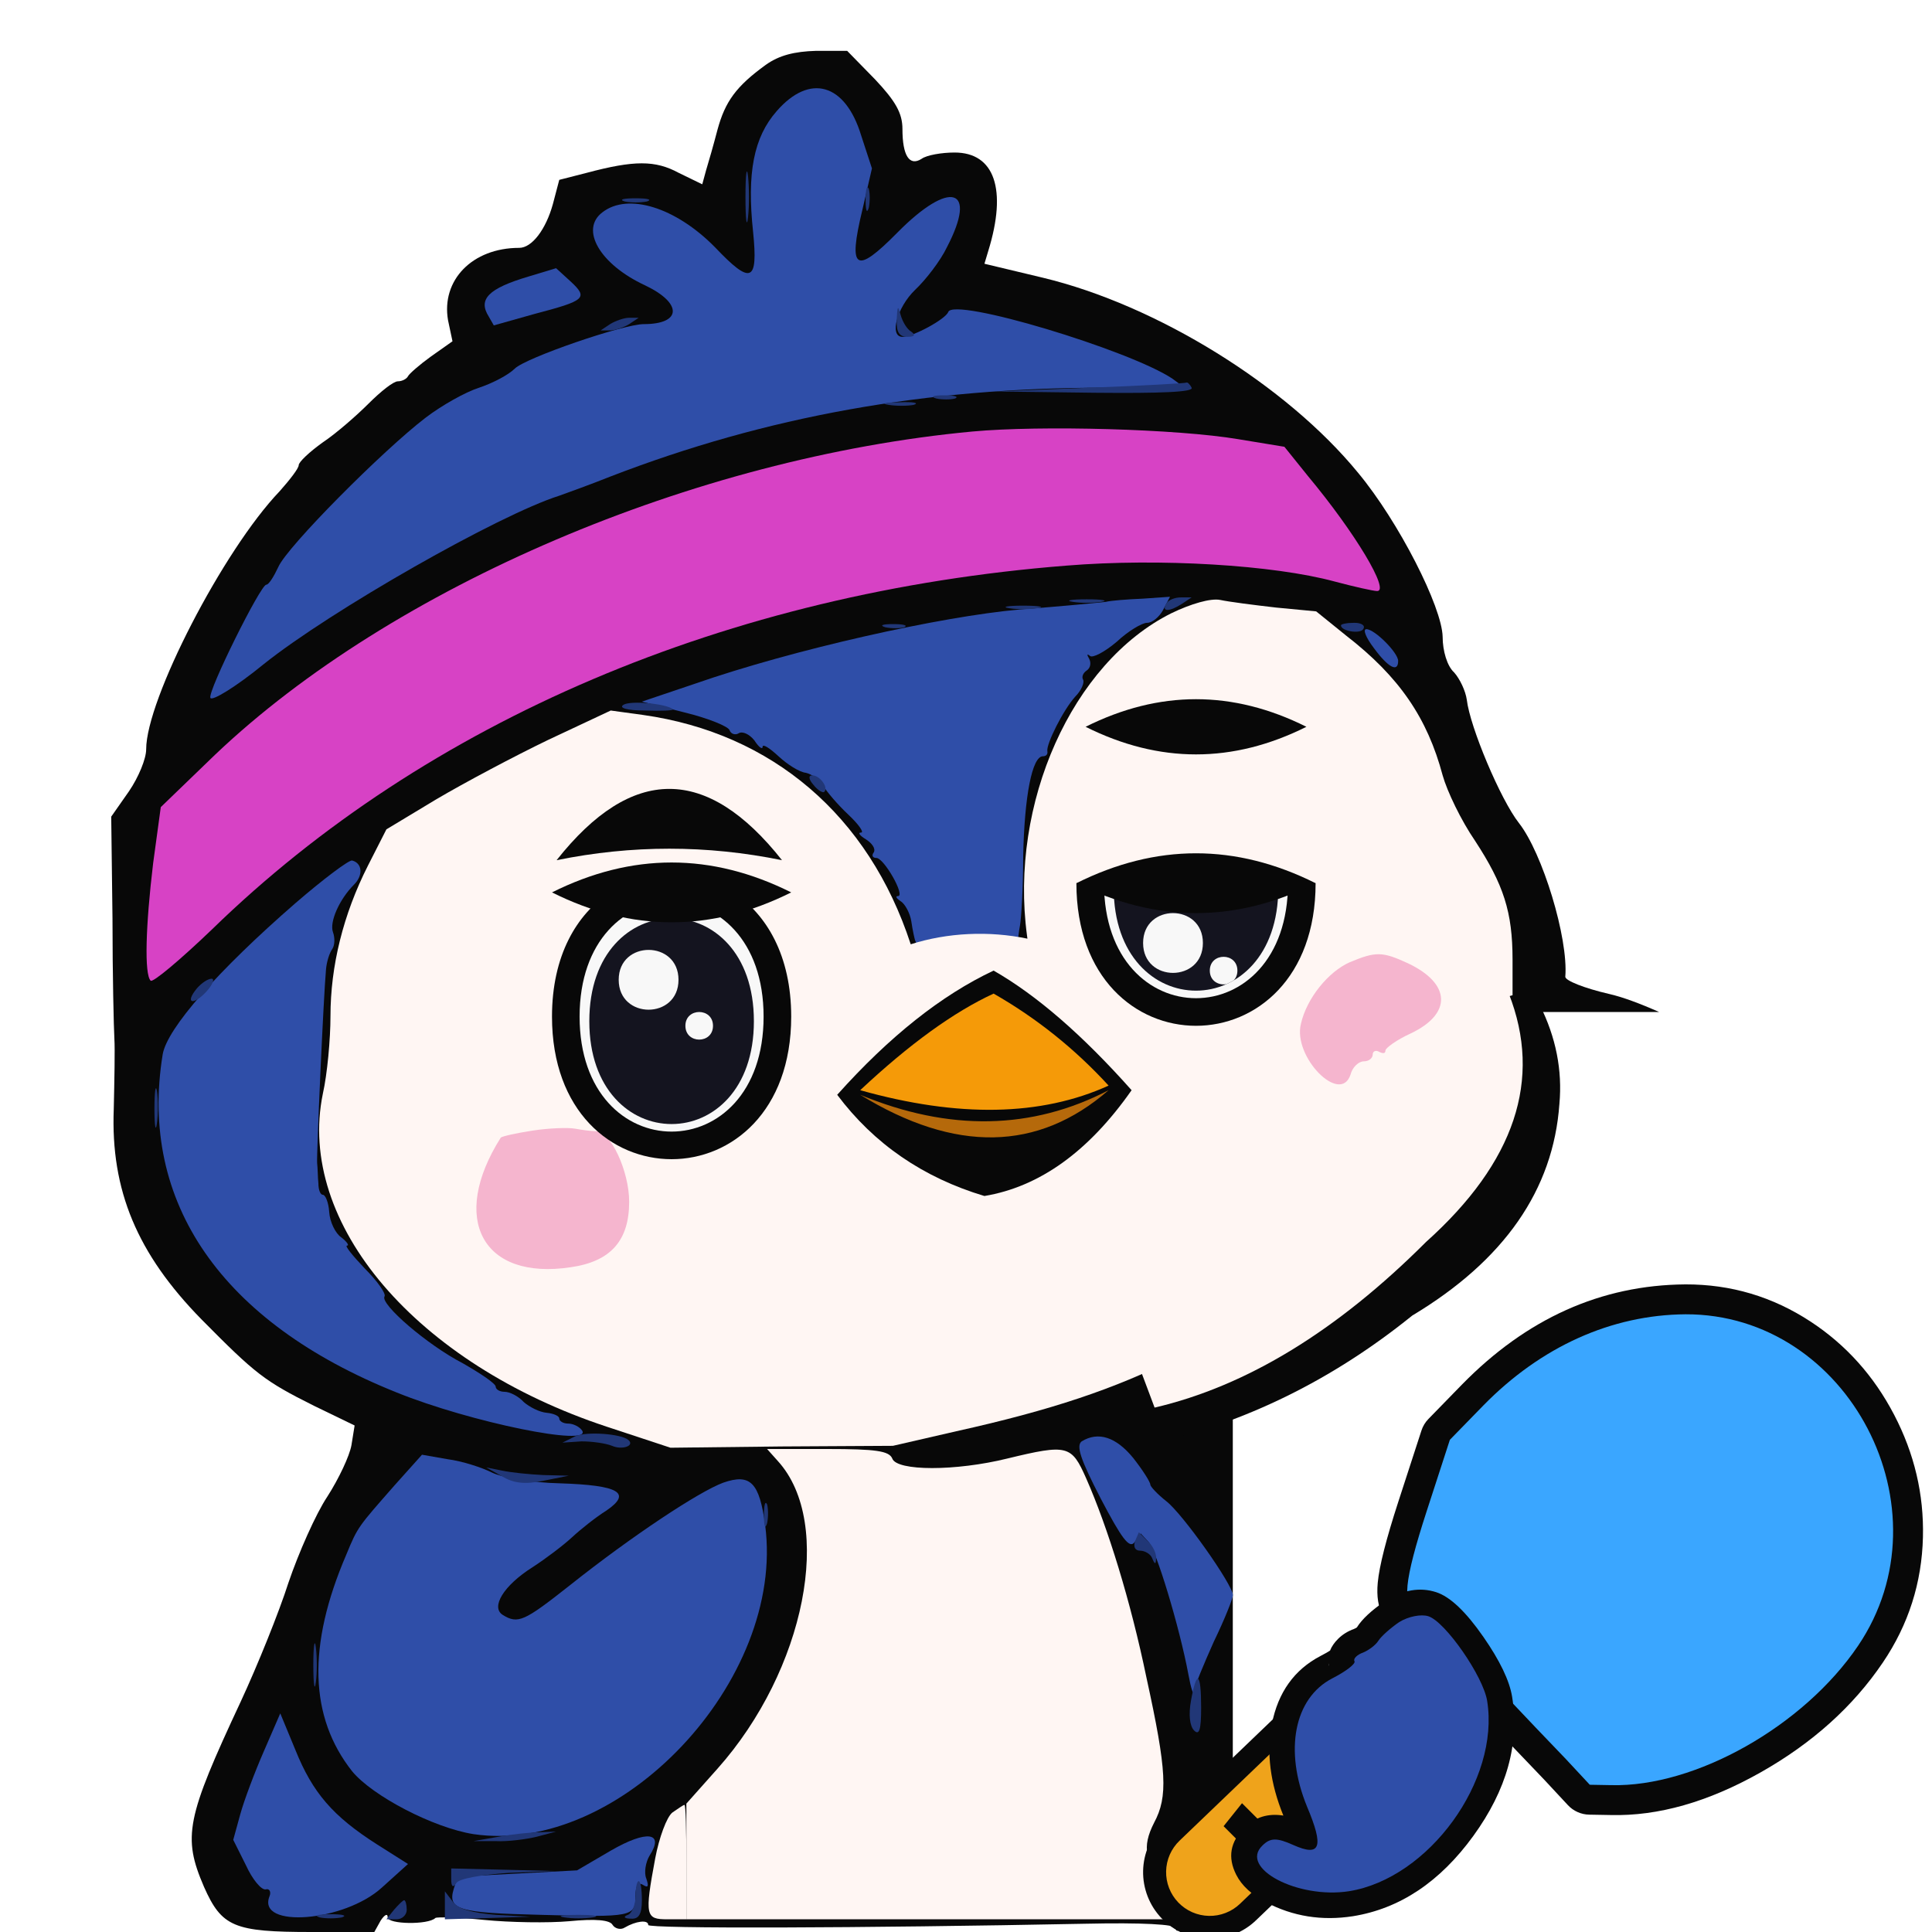
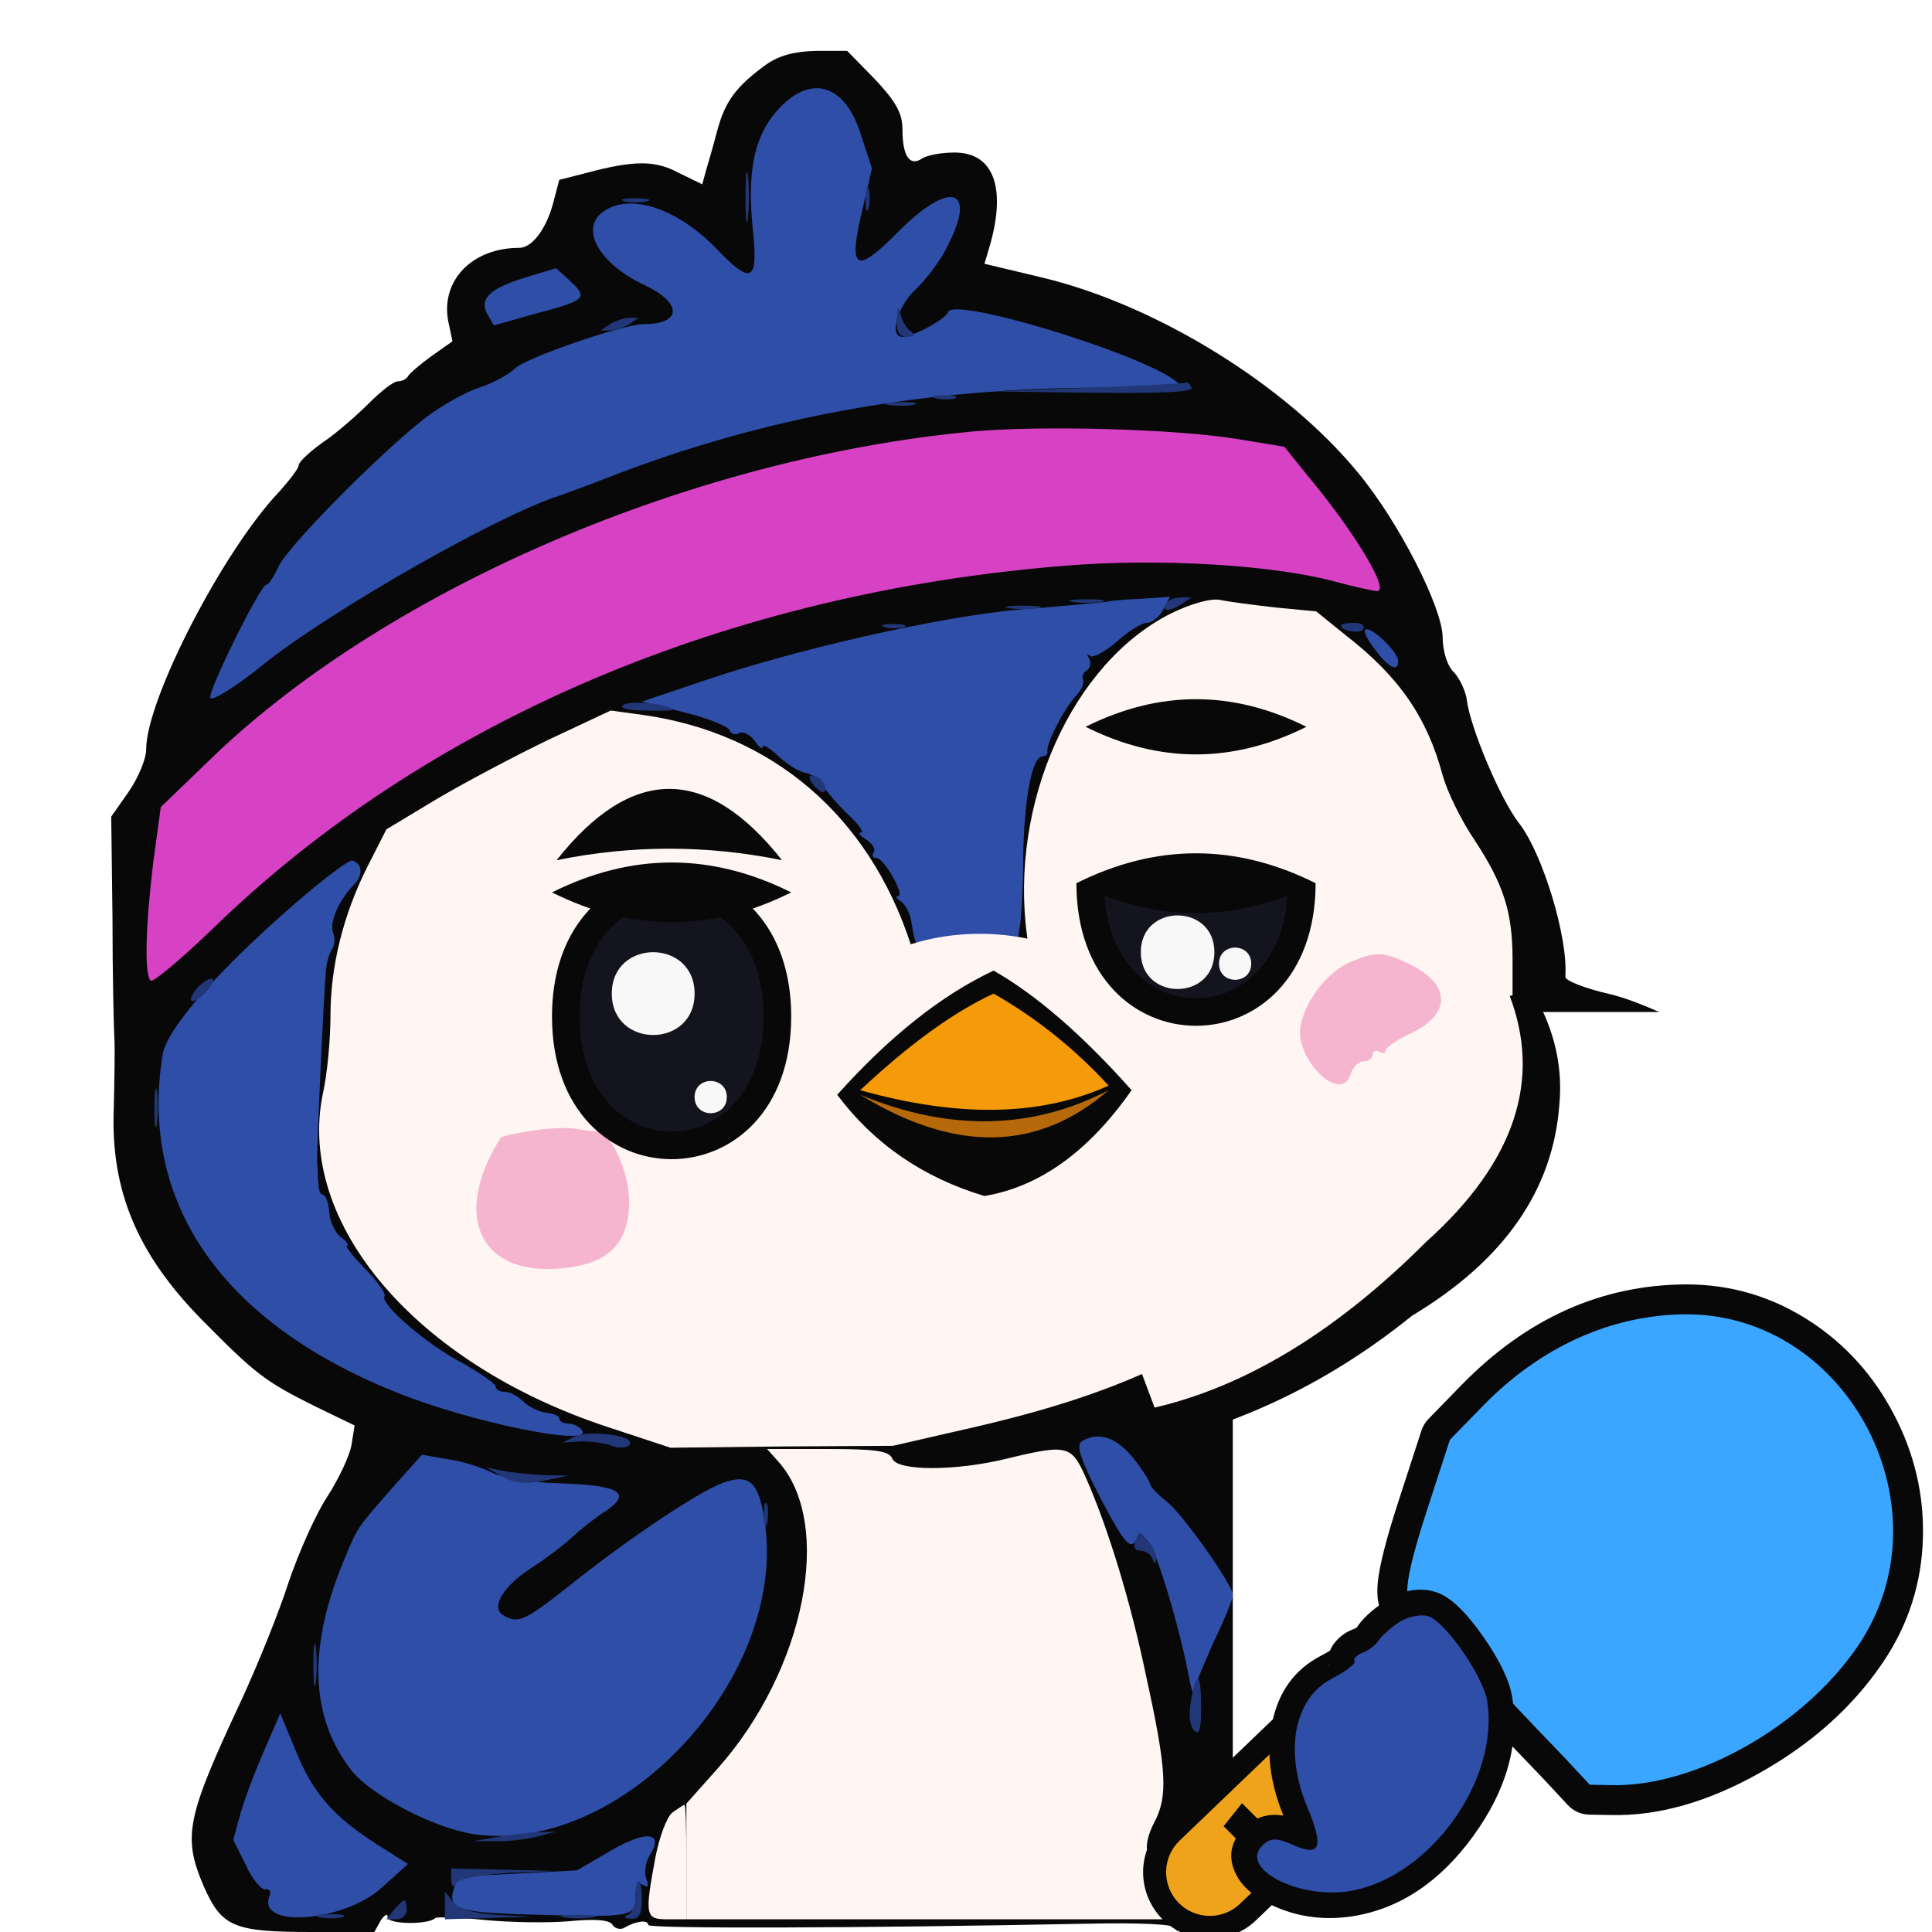
<svg xmlns="http://www.w3.org/2000/svg" viewBox="0 0 420 420" aria-hidden="true" class="sthings" data-character="pip">
  <g data-pip-part="body">
    <path fill="#080808" fill-rule="evenodd" d="M166.48 14.092C169.382 12.02 172.697 11.191 177.395 11.053H184.164L190.243 17.27C194.664 21.967 196.184 24.592 196.184 28.046C196.184 33.849 197.704 36.197 200.329 34.539C201.434 33.711 204.75 33.158 207.513 33.158C216.217 33.158 218.98 41.171 214.836 54.572L214.007 57.336L226.717 60.375C251.447 66.316 279.632 83.724 295.243 102.789C304.086 113.428 313.48 131.941 313.618 138.434C313.618 141.474 314.586 144.789 316.105 146.171C317.349 147.553 318.592 150.178 318.868 152.112C319.559 158.053 326.191 173.803 330.197 178.914C335.309 185.408 340.974 203.921 340.283 212.349C340.283 213.178 344.428 214.836 349.816 216.079C352.695 216.728 356.599 218.186 360.677 220H268V416.327C267.397 416.533 266.736 416.841 266.092 417.237C264.158 418.204 261.809 418.618 260.704 418.204C259.599 417.789 257.941 418.204 257.112 419.033C256.283 419.862 255.592 420 255.592 419.171C255.592 418.342 248.27 417.928 235.974 418.204C187.066 419.171 140.921 419.309 140.921 418.48C140.921 417.237 138.158 417.651 135.809 419.033C134.98 419.586 133.737 419.309 133.184 418.48C132.632 417.375 129.454 417.099 123.789 417.651C119.23 418.066 110.803 417.928 105.276 417.375C99.75 416.822 94.914 416.684 94.638 416.961C93.118 418.48 84.276 418.342 84.276 416.822C84.276 415.855 83.586 416.27 82.757 417.513L81.375 420H67.697C50.842 420 48.217 418.895 44.349 410.191C39.651 399.276 40.48 395.27 52.362 369.849C55.954 362.112 60.651 350.507 62.724 344.013C64.934 337.52 68.664 329.092 71.151 325.362C73.638 321.493 75.987 316.52 76.401 314.171L77.092 309.888L68.25 305.605C57.474 300.217 55.539 298.697 43.796 286.816C29.842 272.586 24.039 258.77 24.73 241.086C24.868 235.007 25.007 228.099 24.868 225.888C24.73 223.539 24.454 211.796 24.454 199.638L24.178 177.533L28.046 172.007C30.118 168.967 31.776 164.961 31.776 162.888C31.776 152.112 48.493 119.645 60.789 106.796C63 104.309 64.934 101.822 64.934 101.132C64.934 100.441 67.283 98.23 70.184 96.158C73.086 94.224 77.507 90.355 80.132 87.73C82.757 85.105 85.52 82.895 86.487 82.895C87.454 82.895 88.421 82.342 88.697 81.789C88.974 81.237 91.184 79.303 93.671 77.507L98.368 74.191L97.401 69.632C95.882 60.928 102.651 53.882 112.875 53.882C115.638 53.882 118.678 49.875 120.197 44.349L121.579 39.099L127.52 37.579C137.882 34.816 142.441 34.816 147.553 37.579L152.664 40.066L153.493 37.026C154.046 35.23 155.151 31.362 155.98 28.184C157.638 22.105 159.987 18.789 166.48 14.092Z" />
    <path fill="#080808" fill-rule="evenodd" d="M318 198Q341 218 339 240Q337 268 307 286Q281 307 250 314L247 301Q285 291 301 270Q322 247 318 223V198Z" />
    <path fill="#2f4ea8" fill-rule="evenodd" d="M168.829 24.178C163.855 29.842 162.336 37.579 163.717 50.428C164.822 61.342 163.303 62.033 155.428 53.743C146.862 45.039 136.5 41.862 130.974 46.145C126 49.875 130.421 57.474 140.23 62.033C148.382 65.901 148.243 70.461 139.954 70.461C135.533 70.461 114.257 77.783 111.908 80.132C110.526 81.513 107.072 83.309 104.171 84.276C101.132 85.243 96.02 88.145 92.566 90.77C83.171 97.954 62.447 118.816 60.513 123.237C59.546 125.309 58.441 127.105 57.888 127.105C56.645 127.105 45.178 150.178 45.73 151.697C46.007 152.526 51.257 149.349 57.336 144.375C71.842 132.77 108.454 111.908 121.579 107.763C123.513 107.072 128.487 105.276 132.632 103.618C166.618 90.493 201.296 84.276 240.118 84.276H257.526L254.901 82.342C245.645 76.125 207.237 64.52 206.132 67.836C205.579 69.355 198.533 73.224 196.184 73.224C193.283 73.224 194.941 66.868 198.947 63C201.296 60.789 204.474 56.645 205.855 53.743C212.625 40.757 206.546 38.961 195.079 50.566C185.961 59.822 184.303 58.717 187.48 45.592L189.553 36.612L187.204 29.428C183.75 18.099 176.013 15.888 168.829 24.178Z" />
    <path fill="#2f4ea8" fill-rule="evenodd" d="M114.947 60.099C106.105 62.724 103.895 65.072 106.243 68.803L107.349 70.737L116.191 68.25C127.243 65.349 127.934 64.796 124.066 61.204L120.888 58.303L114.947 60.099Z" />
    <path fill="#2f4ea8" fill-rule="evenodd" d="M240.395 130.836C239.289 130.974 230.862 131.803 221.743 132.493C204.474 134.013 172.421 141.197 151.007 148.658L139.539 152.526L148.796 154.875C153.908 156.118 158.329 157.914 158.605 158.743C158.882 159.572 159.849 159.849 160.539 159.434C161.368 158.882 162.888 159.572 163.993 160.954C164.961 162.474 165.789 163.026 165.789 162.336C165.789 161.645 167.309 162.612 169.243 164.408C171.178 166.204 173.803 167.862 175.184 168C176.428 168.276 178.224 169.52 178.914 170.763C179.743 172.145 182.092 174.908 184.441 177.118C186.651 179.191 187.895 180.987 187.204 180.987C186.375 180.987 186.928 181.678 188.309 182.507C189.553 183.336 190.382 184.441 189.967 185.27C189.414 185.961 189.691 186.513 190.52 186.513C192.178 186.513 196.875 194.803 195.217 194.803C194.526 194.803 194.941 195.355 195.77 195.908C196.737 196.461 197.842 198.533 198.118 200.329C198.395 202.263 198.809 204.059 198.947 204.474C199.224 204.888 199.224 205.579 199.086 206.132C199.086 206.822 199.638 207.237 200.467 207.237C201.296 207.237 201.711 208.066 201.296 209.171C200.053 212.211 203.921 212.901 209.171 210.691C211.934 209.586 215.664 208.618 217.599 208.618C219.947 208.618 221.053 207.789 221.191 206.132C221.191 204.888 221.467 202.539 221.743 201.158C222.02 199.638 222.434 192.868 222.434 185.961C222.711 173.112 224.368 164.408 226.717 164.408C227.408 164.408 227.822 163.993 227.684 163.303C227.408 161.783 231.138 154.322 233.763 151.421C235.145 150.039 235.836 148.243 235.421 147.691C235.145 147.138 235.421 146.309 236.25 145.757C237.079 145.204 237.217 144.099 236.803 143.27C236.25 142.303 236.25 142.026 236.941 142.579C237.493 143.132 240.118 141.75 242.743 139.539C245.23 137.191 248.27 135.395 249.375 135.395C250.48 135.395 252 134.151 252.829 132.632L254.349 129.73L248.408 130.145C245.092 130.283 241.5 130.559 240.395 130.836Z" />
    <path fill="#2f4ea8" fill-rule="evenodd" d="M298.697 140.921C301.737 145.066 303.947 146.309 303.947 143.684C303.947 141.888 298.836 136.776 297.039 136.776C296.211 136.776 296.901 138.572 298.697 140.921Z" />
    <path fill="#2f4ea8" fill-rule="evenodd" d="M64.243 196.322C47.388 210.967 36.336 223.539 35.368 229.204C30.118 261.395 48.217 287.507 86.211 302.704C102.237 309.197 128.763 314.586 126.553 310.993C126 310.164 124.618 309.474 123.513 309.474C122.408 309.474 121.579 308.921 121.579 308.368C121.579 307.816 120.336 307.263 118.816 307.125C117.296 306.987 115.086 305.882 113.842 304.776C112.737 303.533 110.803 302.566 109.697 302.566C108.592 302.566 107.763 302.013 107.763 301.461C107.763 300.77 104.447 298.559 100.579 296.349C92.842 292.342 82.618 283.5 83.586 281.842C84 281.289 82.066 278.526 79.303 275.763C76.678 273 74.882 270.789 75.434 270.789C75.987 270.789 75.434 269.961 74.191 268.993C72.947 268.164 71.704 265.678 71.566 263.467C71.428 261.395 70.737 259.737 70.184 259.737C69.632 259.737 69.217 258.632 69.217 257.25C69.079 256.007 69.079 253.934 68.941 252.829C68.803 250.895 70.322 216.77 70.875 210.691C71.013 209.171 71.566 207.237 72.257 206.27C72.809 205.441 72.809 203.783 72.395 202.678C71.566 200.467 73.776 195.493 76.954 192.316C79.026 190.243 78.75 187.618 76.539 187.066C75.849 186.928 70.322 191.072 64.243 196.322Z" />
    <path fill="#2f4ea8" fill-rule="evenodd" d="M235.145 313.342C233.901 314.309 234.868 317.211 239.289 325.776C243.849 334.48 245.507 336.691 246.612 335.309L247.993 333.375L249.651 335.171C251.309 336.829 256.421 353.684 258.355 364.046C258.908 367.086 259.461 368.743 259.599 367.776C259.599 366.671 261.671 361.836 263.882 356.862C266.23 352.026 268.026 347.467 268.026 346.776C268.026 344.566 257.112 329.092 253.52 326.329C251.586 324.809 250.066 323.151 250.066 322.737C250.066 322.184 248.408 319.559 246.336 316.934C242.605 312.375 238.737 311.132 235.145 313.342Z" />
    <path fill="#2f4ea8" fill-rule="evenodd" d="M85.796 322.875C77.921 331.855 77.783 331.855 75.296 337.934C66.73 357.829 67.283 373.303 76.539 385.046C80.961 390.434 94.224 397.342 102.928 398.724C134.842 403.421 170.763 365.289 166.342 331.579C165.099 322.322 163.164 320.25 157.224 322.322C151.974 324.257 137.329 333.928 123.789 344.704C113.98 352.441 112.599 353.132 109.283 351.059C106.658 349.401 109.421 344.704 115.776 340.697C118.539 338.901 122.408 336 124.342 334.204C126.276 332.408 129.592 329.783 131.803 328.401C137.467 324.533 134.566 322.875 121.717 322.461C115.5 322.322 109.145 321.217 106.934 320.112C104.724 319.007 100.441 317.625 97.263 317.211L91.737 316.243L85.796 322.875Z" />
    <path fill="#2f4ea8" fill-rule="evenodd" d="M57.336 380.763C55.401 385.184 53.053 391.401 52.224 394.441L50.704 399.967L53.467 405.493C54.849 408.533 56.783 410.882 57.75 410.743C58.579 410.467 58.993 411.296 58.579 412.263C55.816 419.309 74.882 417.789 83.033 410.329L88.697 405.217L81.928 400.934C72.395 394.855 67.974 389.743 64.243 380.487L60.928 372.474L57.336 380.763Z" />
    <path fill="#2f4ea8" fill-rule="evenodd" d="M132.77 402.316 125.447 406.599 112.461 407.289 99.474 407.98 98.645 410.605C97.263 415.164 99.612 415.855 117.572 416.27C137.467 416.822 138.158 416.684 138.158 412.125C138.158 409.914 138.711 409.086 139.816 409.776C140.921 410.467 141.059 410.053 140.507 408.395C139.954 407.151 140.368 404.803 141.197 403.421C144.513 398.309 140.645 397.757 132.77 402.316Z" />
    <path fill="#213777" fill-rule="evenodd" d="M162.059 42.829C162.059 47.803 162.336 49.737 162.612 47.25C162.888 44.901 162.888 40.757 162.612 38.27C162.336 35.921 162.059 37.855 162.059 42.829Z" />
    <path fill="#213777" fill-rule="evenodd" d="M188.171 43.52C188.171 45.73 188.447 46.559 188.862 45.178C189.138 43.934 189.138 42 188.862 41.033C188.447 40.204 188.171 41.171 188.171 43.52Z" />
    <path fill="#213777" fill-rule="evenodd" d="M135.809 43.796C137.053 44.072 139.263 44.072 140.645 43.796C141.888 43.382 140.783 43.105 138.158 43.105C135.533 43.105 134.428 43.382 135.809 43.796Z" />
    <path fill="#213777" fill-rule="evenodd" d="M194.941 69.355C194.803 72.257 195.493 73.224 197.289 73.224C198.809 73.224 199.086 72.809 198.118 72.118C197.151 71.566 196.184 69.908 195.77 68.388C195.217 66.316 195.079 66.454 194.941 69.355Z" />
    <path fill="#213777" fill-rule="evenodd" d="M132.632 70.461 130.559 71.842H132.632C133.737 71.842 135.671 71.151 136.776 70.461L138.849 69.079H136.776C135.671 69.079 133.737 69.77 132.632 70.461Z" />
    <path fill="#213777" fill-rule="evenodd" d="M236.941 84.276 216.217 85.105 238.046 85.382C252.276 85.52 259.599 85.243 259.046 84.276C258.632 83.447 258.079 83.033 257.941 83.171C257.803 83.309 248.408 83.862 236.941 84.276Z" />
    <path fill="#213777" fill-rule="evenodd" d="M203.507 86.625C204.75 86.901 206.684 86.901 207.651 86.625C208.48 86.211 207.513 85.934 205.164 85.934C202.954 85.934 202.125 86.211 203.507 86.625Z" />
    <path fill="#213777" fill-rule="evenodd" d="M193.145 88.007C194.803 88.283 197.289 88.283 198.671 88.007C199.914 87.592 198.533 87.316 195.493 87.454C192.454 87.454 191.349 87.73 193.145 88.007Z" />
    <path fill="#213777" fill-rule="evenodd" d="M233.211 130.836C234.868 131.112 237.632 131.112 239.428 130.836C241.086 130.559 239.704 130.283 236.25 130.283C232.796 130.283 231.414 130.559 233.211 130.836Z" />
    <path fill="#213777" fill-rule="evenodd" d="M253.52 131.25C252.414 133.046 254.211 133.046 256.974 131.25L259.046 129.868H256.697C255.454 129.868 253.934 130.421 253.52 131.25Z" />
    <path fill="#213777" fill-rule="evenodd" d="M219.395 132.217C221.053 132.493 223.816 132.493 225.612 132.217C227.27 131.941 225.888 131.664 222.434 131.664C218.98 131.664 217.599 131.941 219.395 132.217Z" />
    <path fill="#213777" fill-rule="evenodd" d="M192.454 136.362C193.697 136.638 195.632 136.638 196.599 136.362C197.428 135.947 196.461 135.671 194.112 135.671C191.901 135.671 191.072 135.947 192.454 136.362Z" />
    <path fill="#213777" fill-rule="evenodd" d="M291.513 135.947C291.513 137.191 295.658 137.882 296.349 136.776C296.901 135.947 295.934 135.395 294.414 135.395C292.757 135.395 291.513 135.671 291.513 135.947Z" />
    <path fill="#213777" fill-rule="evenodd" d="M135.533 153.217C134.428 153.908 136.362 154.461 140.23 154.461C143.822 154.599 146.586 154.461 146.309 154.184C144.789 152.941 137.053 152.25 135.533 153.217Z" />
    <path fill="#213777" fill-rule="evenodd" d="M176.842 170.625C177.809 171.868 178.914 172.421 179.191 172.145C180.158 171.178 178.224 168.553 176.566 168.553C175.737 168.553 175.737 169.382 176.842 170.625Z" />
    <path fill="#213777" fill-rule="evenodd" d="M42.829 214.836C40.066 218.151 42 218.704 44.901 215.526C46.283 214.007 46.697 212.763 46.007 212.763C45.178 212.763 43.796 213.73 42.829 214.836Z" />
    <path fill="#213777" fill-rule="evenodd" d="M33.572 241.086C33.572 244.816 33.849 246.336 34.125 244.125C34.401 242.053 34.401 239.013 34.125 237.217C33.849 235.559 33.572 237.217 33.572 241.086Z" />
    <path fill="#213777" fill-rule="evenodd" d="M125.033 312.237 122.27 313.618 126.414 313.342C128.763 313.342 131.664 313.757 133.046 314.309C135.257 315.276 138.02 314.309 136.638 313.066C135.118 311.684 127.52 311.132 125.033 312.237Z" />
    <path fill="#213777" fill-rule="evenodd" d="M109.145 320.941C111.632 322.461 114.118 322.737 118.125 321.908L123.651 320.803L118.125 320.664C115.086 320.526 111.079 320.112 109.145 319.697L105.691 319.007L109.145 320.941Z" />
    <path fill="#213777" fill-rule="evenodd" d="M166.066 329.507C166.066 331.717 166.342 332.546 166.757 331.164C167.033 329.921 167.033 327.987 166.757 327.02C166.342 326.191 166.066 327.158 166.066 329.507Z" />
    <path fill="#213777" fill-rule="evenodd" d="M246.75 335.033C246.336 336.276 246.75 337.105 247.855 337.105C248.961 337.105 250.204 337.934 250.48 338.763C251.033 340.145 251.309 340.145 251.309 338.763C251.447 337.796 250.618 336 249.513 335.033L247.579 333.099L246.75 335.033Z" />
    <path fill="#213777" fill-rule="evenodd" d="M68.112 361.974C68.112 366.118 68.388 367.914 68.664 365.704C68.941 363.632 68.941 360.316 68.664 358.105C68.388 356.033 68.112 357.829 68.112 361.974Z" />
    <path fill="#213777" fill-rule="evenodd" d="M258.908 369.711C258.355 372.75 258.632 375.237 259.599 376.204C260.704 377.309 261.118 376.066 261.118 371.23C261.118 363.493 260.151 362.803 258.908 369.711Z" />
    <path fill="#213777" fill-rule="evenodd" d="M281.98 379.934C281.98 381.868 282.533 384.355 283.224 385.461L284.605 387.533L284.467 385.461C284.329 384.355 283.776 381.868 283.224 379.934L282.118 376.48L281.98 379.934Z" />
    <path fill="#213777" fill-rule="evenodd" d="M108.454 399.276 102.928 400.243H107.763C110.388 400.382 114.533 399.829 116.743 399.276L120.888 398.171L117.434 398.309C115.5 398.309 111.493 398.724 108.454 399.276Z" />
    <path fill="#213777" fill-rule="evenodd" d="M98.092 408.533C98.092 410.191 98.507 410.467 99.197 409.362C99.75 408.395 104.586 407.566 110.526 407.151L120.888 406.737L109.559 406.461L98.092 406.184V408.533Z" />
    <path fill="#213777" fill-rule="evenodd" d="M138.158 412.263C138.158 414.059 137.329 415.993 136.5 416.27C135.395 416.684 135.671 417.099 137.191 417.099C138.849 417.237 139.539 416.132 139.539 413.092C139.539 410.743 139.263 408.947 138.849 408.947C138.434 408.947 138.158 410.467 138.158 412.263Z" />
    <path fill="#213777" fill-rule="evenodd" d="M291.237 409.914C292.895 410.191 295.382 410.191 296.763 409.914C298.007 409.5 296.625 409.224 293.586 409.362C290.546 409.362 289.441 409.638 291.237 409.914Z" />
    <path fill="#213777" fill-rule="evenodd" d="M96.711 414.197V417.237L106.105 416.961L115.362 416.684L107.763 416.27C102.789 415.855 99.612 415.026 98.507 413.507L96.711 411.158V414.197Z" />
    <path fill="#213777" fill-rule="evenodd" d="M85.658 415.164 84 417.237H86.211C87.454 417.237 88.421 416.27 88.421 415.164C88.421 414.059 88.145 413.092 87.868 413.092C87.592 413.092 86.625 414.059 85.658 415.164Z" />
    <path fill="#213777" fill-rule="evenodd" d="M69.493 416.822C70.737 417.099 72.947 417.099 74.329 416.822C75.572 416.408 74.467 416.132 71.842 416.132C69.217 416.132 68.112 416.408 69.493 416.822Z" />
    <path fill="#213777" fill-rule="evenodd" d="M122.684 416.822C124.342 417.099 127.105 417.099 128.901 416.822C130.559 416.546 129.178 416.27 125.724 416.27C122.27 416.27 120.888 416.546 122.684 416.822Z" />
    <path fill="#fff6f3" fill-rule="evenodd" d="M254.625 133.322C258.908 131.25 263.191 130.007 265.263 130.421C267.197 130.836 272.586 131.526 277.421 132.079L286.125 132.908L292.618 138.158C304.224 147.138 310.303 156.118 313.618 168.553C314.586 172.007 317.625 178.362 320.664 182.783C326.882 192.316 328.816 198.257 328.816 208.618V216.355L323.013 217.875C319.697 218.842 315.967 219.947 314.586 220.362C312.789 221.191 312.375 220.776 313.066 219.257C314.309 215.941 311.408 211.934 305.882 209.309L300.77 206.961L295.52 208.48C289.855 210.138 284.191 216.493 282.809 222.434C281.842 226.303 285.849 234.454 289.441 235.697C290.961 236.25 289.993 238.184 285.849 243.572C276.868 254.763 272.033 265.954 268.855 281.842L267.336 289.441L255.592 295.243C242.467 301.875 228.513 306.572 207.928 311.132L194.112 314.309L169.934 314.447L145.757 314.724L131.941 310.164C90.493 296.487 64.382 265.954 70.184 237.77C71.151 233.487 71.842 225.888 71.842 220.914C71.842 210 74.605 198.809 79.993 188.171L84 180.296L94.776 173.803C100.855 170.211 111.77 164.408 119.23 160.816L132.77 154.461L139.816 155.428C167.854 159.394 188.852 177.307 197.983 205.279C206.001 202.726 215.018 202.319 223.355 204.057L223.263 203.368C219.395 174.632 233.072 144.099 254.625 133.322Z" />
    <path fill="#fff6f3" fill-rule="evenodd" d="M273 208Q310 195 328 216Q339 244 310 270Q281 299 251 306L245 290Q264 265 267 241L273 208Z" />
    <path fill="#fff6f3" fill-rule="evenodd" d="M146.171 394.026C144.928 394.993 143.27 399.553 142.441 403.974C140.092 416.546 140.368 417.237 145.066 417.237H149.211V404.803C149.211 397.895 149.072 392.368 148.796 392.368C148.52 392.368 147.414 393.197 146.171 394.026Z" />
    <path fill="#fff6f3" fill-rule="evenodd" d="M169.105 317.625C181.401 331.164 175.046 363.079 155.98 384.493L149.211 392.092V404.664V417.237H203.092H256.974V413.783C256.974 411.711 255.73 409.5 253.52 408.118C248.961 405.079 248.132 401.625 250.895 396.237C253.934 390.572 253.658 384.908 249.237 364.737C245.783 348.02 240.809 331.993 236.112 321.355C232.934 314.171 232.105 313.895 218.98 317.072C207.789 319.836 194.941 319.836 193.974 317.072C193.283 315.414 190.382 315 179.882 315H166.757L169.105 317.625Z" />
    <path fill="#d742c5" fill-rule="evenodd" d="M211.382 93.809C150.868 99.474 85.243 127.52 46.836 163.993L34.954 175.461L33.296 187.618C31.638 201.434 31.362 211.796 32.743 213.178C33.158 213.73 39.237 208.618 46.145 201.987C92.704 156.671 158.329 128.763 231.829 122.961C252.138 121.303 276.868 122.822 290.132 126.414C294.276 127.52 298.559 128.487 299.388 128.487C302.151 128.487 294.691 115.914 284.329 103.48L279.217 97.125L269.132 95.467C256.007 93.257 226.303 92.428 211.382 93.809Z" />
    <path fill="#f5b5ce" fill-rule="evenodd" d="M293.447 209.171C288.75 211.243 284.053 217.046 282.809 222.572C281.013 229.757 291.375 240.257 293.586 233.625C294 231.967 295.382 230.724 296.487 230.724C297.592 230.724 298.421 230.033 298.421 229.204C298.421 228.513 299.112 228.237 299.803 228.651C300.632 229.066 301.184 229.066 301.184 228.375C301.184 227.822 303.671 226.026 306.711 224.645C315.691 220.362 315.414 213.868 306.158 209.447C300.493 206.822 299.112 206.822 293.447 209.171Z" />
    <path fill="#f5b5ce" fill-rule="evenodd" d="M115.776 245.783C112.184 246.336 109.145 247.026 108.868 247.303C97.678 264.987 104.862 278.388 124.066 275.487C132.77 274.243 136.776 269.684 136.776 261.257C136.776 254.625 132.77 245.921 129.592 245.921C128.625 245.921 126.553 245.645 125.033 245.368C123.513 245.092 119.368 245.23 115.776 245.783Z" />
  </g>
  <g data-pip-part="racket">
    <path fill="#080808" fill-rule="evenodd" d="M346.036 347.466 273.036 417.466Q272.005 418.454 270.801 419.223Q269.597 419.991 268.267 420.51Q266.936 421.028 265.53 421.278Q264.124 421.527 262.696 421.497Q261.268 421.467 259.873 421.159Q258.479 420.851 257.171 420.277Q255.864 419.703 254.693 418.885Q253.523 418.067 252.534 417.036Q251.546 416.005 250.777 414.801Q250.009 413.597 249.49 412.267Q248.972 410.936 248.722 409.53Q248.473 408.124 248.503 406.696Q248.533 405.268 248.841 403.873Q249.149 402.479 249.723 401.171Q250.297 399.864 251.115 398.693Q251.934 397.523 252.964 396.534L325.964 326.534Q326.995 325.546 328.199 324.777Q329.403 324.009 330.733 323.49Q332.064 322.972 333.47 322.722Q334.876 322.473 336.304 322.503Q337.732 322.533 339.126 322.841Q340.521 323.149 341.829 323.723Q343.136 324.297 344.307 325.115Q345.477 325.934 346.466 326.964Q347.454 327.995 348.223 329.199Q348.991 330.403 349.51 331.733Q350.028 333.064 350.278 334.47Q350.527 335.876 350.497 337.304Q350.467 338.732 350.159 340.126Q349.851 341.521 349.277 342.828Q348.703 344.136 347.885 345.307Q347.067 346.477 346.036 347.466Z" />
    <path fill="#efa31b" fill-rule="evenodd" d="M342.575 343.857 269.575 413.857Q268.9 414.505 268.111 415.008Q267.322 415.511 266.451 415.851Q265.579 416.191 264.657 416.354Q263.736 416.517 262.801 416.498Q261.865 416.478 260.952 416.276Q260.038 416.075 259.181 415.699Q258.324 415.323 257.558 414.786Q256.791 414.25 256.143 413.575Q255.495 412.9 254.992 412.111Q254.489 411.322 254.149 410.451Q253.809 409.579 253.646 408.657Q253.482 407.736 253.502 406.801Q253.522 405.865 253.723 404.952Q253.925 404.038 254.301 403.181Q254.677 402.324 255.213 401.558Q255.75 400.791 256.425 400.143L329.425 330.143Q330.1 329.495 330.889 328.992Q331.678 328.489 332.549 328.149Q333.421 327.809 334.342 327.646Q335.264 327.482 336.199 327.502Q337.135 327.522 338.048 327.723Q338.962 327.925 339.819 328.301Q340.676 328.677 341.442 329.213Q342.209 329.75 342.857 330.425Q343.505 331.1 344.008 331.889Q344.511 332.678 344.851 333.549Q345.191 334.421 345.354 335.342Q345.517 336.264 345.498 337.199Q345.478 338.135 345.276 339.048Q345.075 339.962 344.699 340.819Q344.323 341.675 343.786 342.442Q343.25 343.209 342.575 343.857Z" />
    <path fill="#080808" fill-rule="evenodd" d="M320 344 333 357 329 362 316 349 320 344Z" />
    <path fill="#080808" fill-rule="evenodd" d="M270 392 283 405 279 410 266 397 270 392Z" />
    <g data-pip-part="blade">
      <path fill="#080808" fill-rule="evenodd" d="M366.395 279.215Q381.219 279.169 393.634 287.321Q405.175 294.899 411.775 307.574Q418.367 320.233 418.031 334.14Q417.671 349.078 409.309 361.425Q399.589 375.789 382.725 385.309Q365.638 394.954 350.17 394.573L345.49 394.49Q344.167 394.467 342.958 393.928Q341.749 393.389 340.847 392.42L335.673 386.86L325.94 376.679L321.208 371.674Q312.815 362.747 310.923 361.282Q307.833 359.176 305.654 355.242Q302.518 354.577 300.664 351.29Q299.09 348.502 299.513 344.042Q300.024 338.642 303.975 326.483L309.009 310.992Q309.477 309.55 310.535 308.464L317.803 301.006Q338.928 279.424 366.367 279.216ZM308.367 355.354Q309.302 355.311 310.369 354.947Q309.999 355.073 309.616 355.154Q308.974 355.291 308.367 355.354Z" />
      <path fill="#3aa6ff" fill-rule="evenodd" d="M366.416 285.715C350.295 285.838 334.973 292.757 322.448 305.553L315.19 313L310.157 328.492C305.2 343.747 304.615 349.571 308.266 348.796C308.855 348.595 310.161 349.804 311.04 351.527C311.838 353.094 313.505 355.205 314.691 355.982C315.956 356.916 320.988 361.951 325.944 367.222C330.899 372.492 337.439 379.324 340.372 382.369L345.605 387.991L350.285 388.074C368.573 388.525 392.104 375.252 403.925 357.782C424.029 328.099 401.883 285.603 366.416 285.715Z" />
    </g>
    <path fill="#080808" fill-rule="evenodd" d="M301.048 348.098Q301.153 348.025 301.262 347.958Q306.97 344.424 312.226 346.132Q316.748 347.601 322.48 355.852Q327.869 363.611 328.722 368.87Q331.183 384.109 320.285 399.118Q309.407 414.1 294.135 416.565Q283.968 418.153 275.198 413.531Q270.535 411.074 268.756 407.573Q265.863 401.88 270.558 397.312Q273.975 393.889 278.992 394.689Q274.676 384.084 276.49 374.796Q278.506 364.47 287.074 359.99Q288.285 359.373 289.142 358.818Q289.665 357.479 290.942 356.222Q292.337 354.85 294.353 354.117Q294.916 353.875 294.982 353.77Q296.642 351.118 301.048 348.098ZM288.85 361.575Q288.97 362.887 289.937 364.261Q289.712 363.942 289.535 363.594Q289.01 362.564 288.85 361.575Z" />
    <path fill="#2f4ea8" fill-rule="evenodd" d="M304.158 352.634C302.289 353.915 300.249 355.722 299.644 356.688C299.04 357.654 297.519 358.758 296.343 359.247C295.036 359.694 294.169 360.574 294.435 361.097C294.833 361.662 292.53 363.383 289.57 364.891C281.346 369.191 279.116 380.524 284.146 392.763C287.839 401.517 287.113 403.75 281.151 401.087C277.6 399.497 276.158 399.465 274.423 401.225C269.349 406.114 282.114 412.876 293.286 411.131C310.61 408.334 326.089 387.071 323.293 369.747C322.422 364.379 314.206 352.558 310.527 351.362C308.95 350.85 306.158 351.396 304.158 352.634Z" />
  </g>
  <g class="sthings-face" data-face="skeptical">
    <path fill="#fff6f3" fill-rule="evenodd" d="M132.594 194C140.728 188.668 151.272 188.668 159.406 194H132.594Z" />
    <path fill="#080808" fill-rule="evenodd" d="M120 221C120 207.757 125.338 198.757 132.594 194H159.406C166.662 198.757 172 207.757 172 221C172 262.332 120 262.332 120 221Z" />
-     <path fill="#f8f8f8" fill-rule="evenodd" d="M126 221C126 187.667 166 187.667 166 221C166 254.333 126 254.333 126 221Z" />
-     <path fill="#14141f" fill-rule="evenodd" d="M128.111 222C128.111 192.187 163.889 192.187 163.889 222C163.889 251.813 128.111 251.813 128.111 222Z" />
-     <path fill="#f8f8f8" fill-rule="evenodd" d="M134.5 213C134.5 204.334 147.5 204.334 147.5 213C147.5 221.666 134.5 221.666 134.5 213Z" />
-     <path fill="#f8f8f8" fill-rule="evenodd" d="M149 223C149 219 155 219 155 223C155 227 149 227 149 223Z" />
+     <path fill="#14141f" fill-rule="evenodd" d="M126 221C126 187.667 166 187.667 166 221C166 254.333 126 254.333 126 221Z" />
+     <path fill="#f8f8f8" fill-rule="evenodd" d="M133 216C133 204 151 204 151 216C151 228 133 228 133 216Z" />
+     <path fill="#f8f8f8" fill-rule="evenodd" d="M151 238.5C151 233.833 158 233.833 158 238.5C158 243.167 151 243.167 151 238.5Z" />
    <path fill="#080808" fill-rule="evenodd" d="M120 194Q146 181 172 194Q146 207 120 194Z" />
    <path fill="#fff6f3" fill-rule="evenodd" d="M234 192C234 150.668 286 150.668 286 192Z" />
    <path fill="#080808" fill-rule="evenodd" d="M234 192H286C286 233.332 234 233.332 234 192Z" />
-     <path fill="#f8f8f8" fill-rule="evenodd" d="M240 192H280C280 225.333 240 225.333 240 192Z" />
-     <path fill="#14141f" fill-rule="evenodd" d="M242.111 193C242.111 192.663 242.116 192.33 242.125 192H277.875C277.884 192.33 277.889 192.663 277.889 193C277.889 222.813 242.111 222.813 242.111 193Z" />
-     <path fill="#f8f8f8" fill-rule="evenodd" d="M248.5 205C248.5 196.334 261.5 196.334 261.5 205C261.5 213.666 248.5 213.666 248.5 205Z" />
-     <path fill="#f8f8f8" fill-rule="evenodd" d="M263 211C263 207 269 207 269 211C269 211.926 268.679 212.637 268.184 213.135C267.67 213.435 267.145 213.705 266.61 213.944C264.937 214.254 263 213.273 263 211Z" />
+     <path fill="#14141f" fill-rule="evenodd" d="M240 192H280C280 225.333 240 225.333 240 192Z" />
+     <path fill="#f8f8f8" fill-rule="evenodd" d="M248 207C248 196.334 264 196.334 264 207C264 217.666 248 217.666 248 207Z" />
+     <path fill="#f8f8f8" fill-rule="evenodd" d="M265 209.5C265 204.833 272 204.833 272 209.5C272 214.167 265 214.167 265 209.5Z" />
    <path fill="#080808" fill-rule="evenodd" d="M234 192Q260 179 286 192Q260 205 234 192Z" />
    <path fill="#080808" fill-rule="evenodd" d="M121 187Q145.5 156 170 187Q145.5 182 121 187Z" />
    <path fill="#080808" fill-rule="evenodd" d="M236 158Q260 146 284 158Q260 170 236 158Z" />
    <g data-pip-part="beak">
      <path fill="#080808" fill-rule="evenodd" d="M182 238Q199 219 216 211Q230 219 246 237Q232 257 214 260Q194 254 182 238Z" />
      <path fill="#f59a08" fill-rule="evenodd" d="M187 237Q203 222 216 216Q230 224 241 236Q219 246 187 237Z" />
      <path fill="#b5690b" fill-rule="evenodd" d="M187 238Q216 250 241 237Q218 257 187 238Z" />
    </g>
  </g>
</svg>
